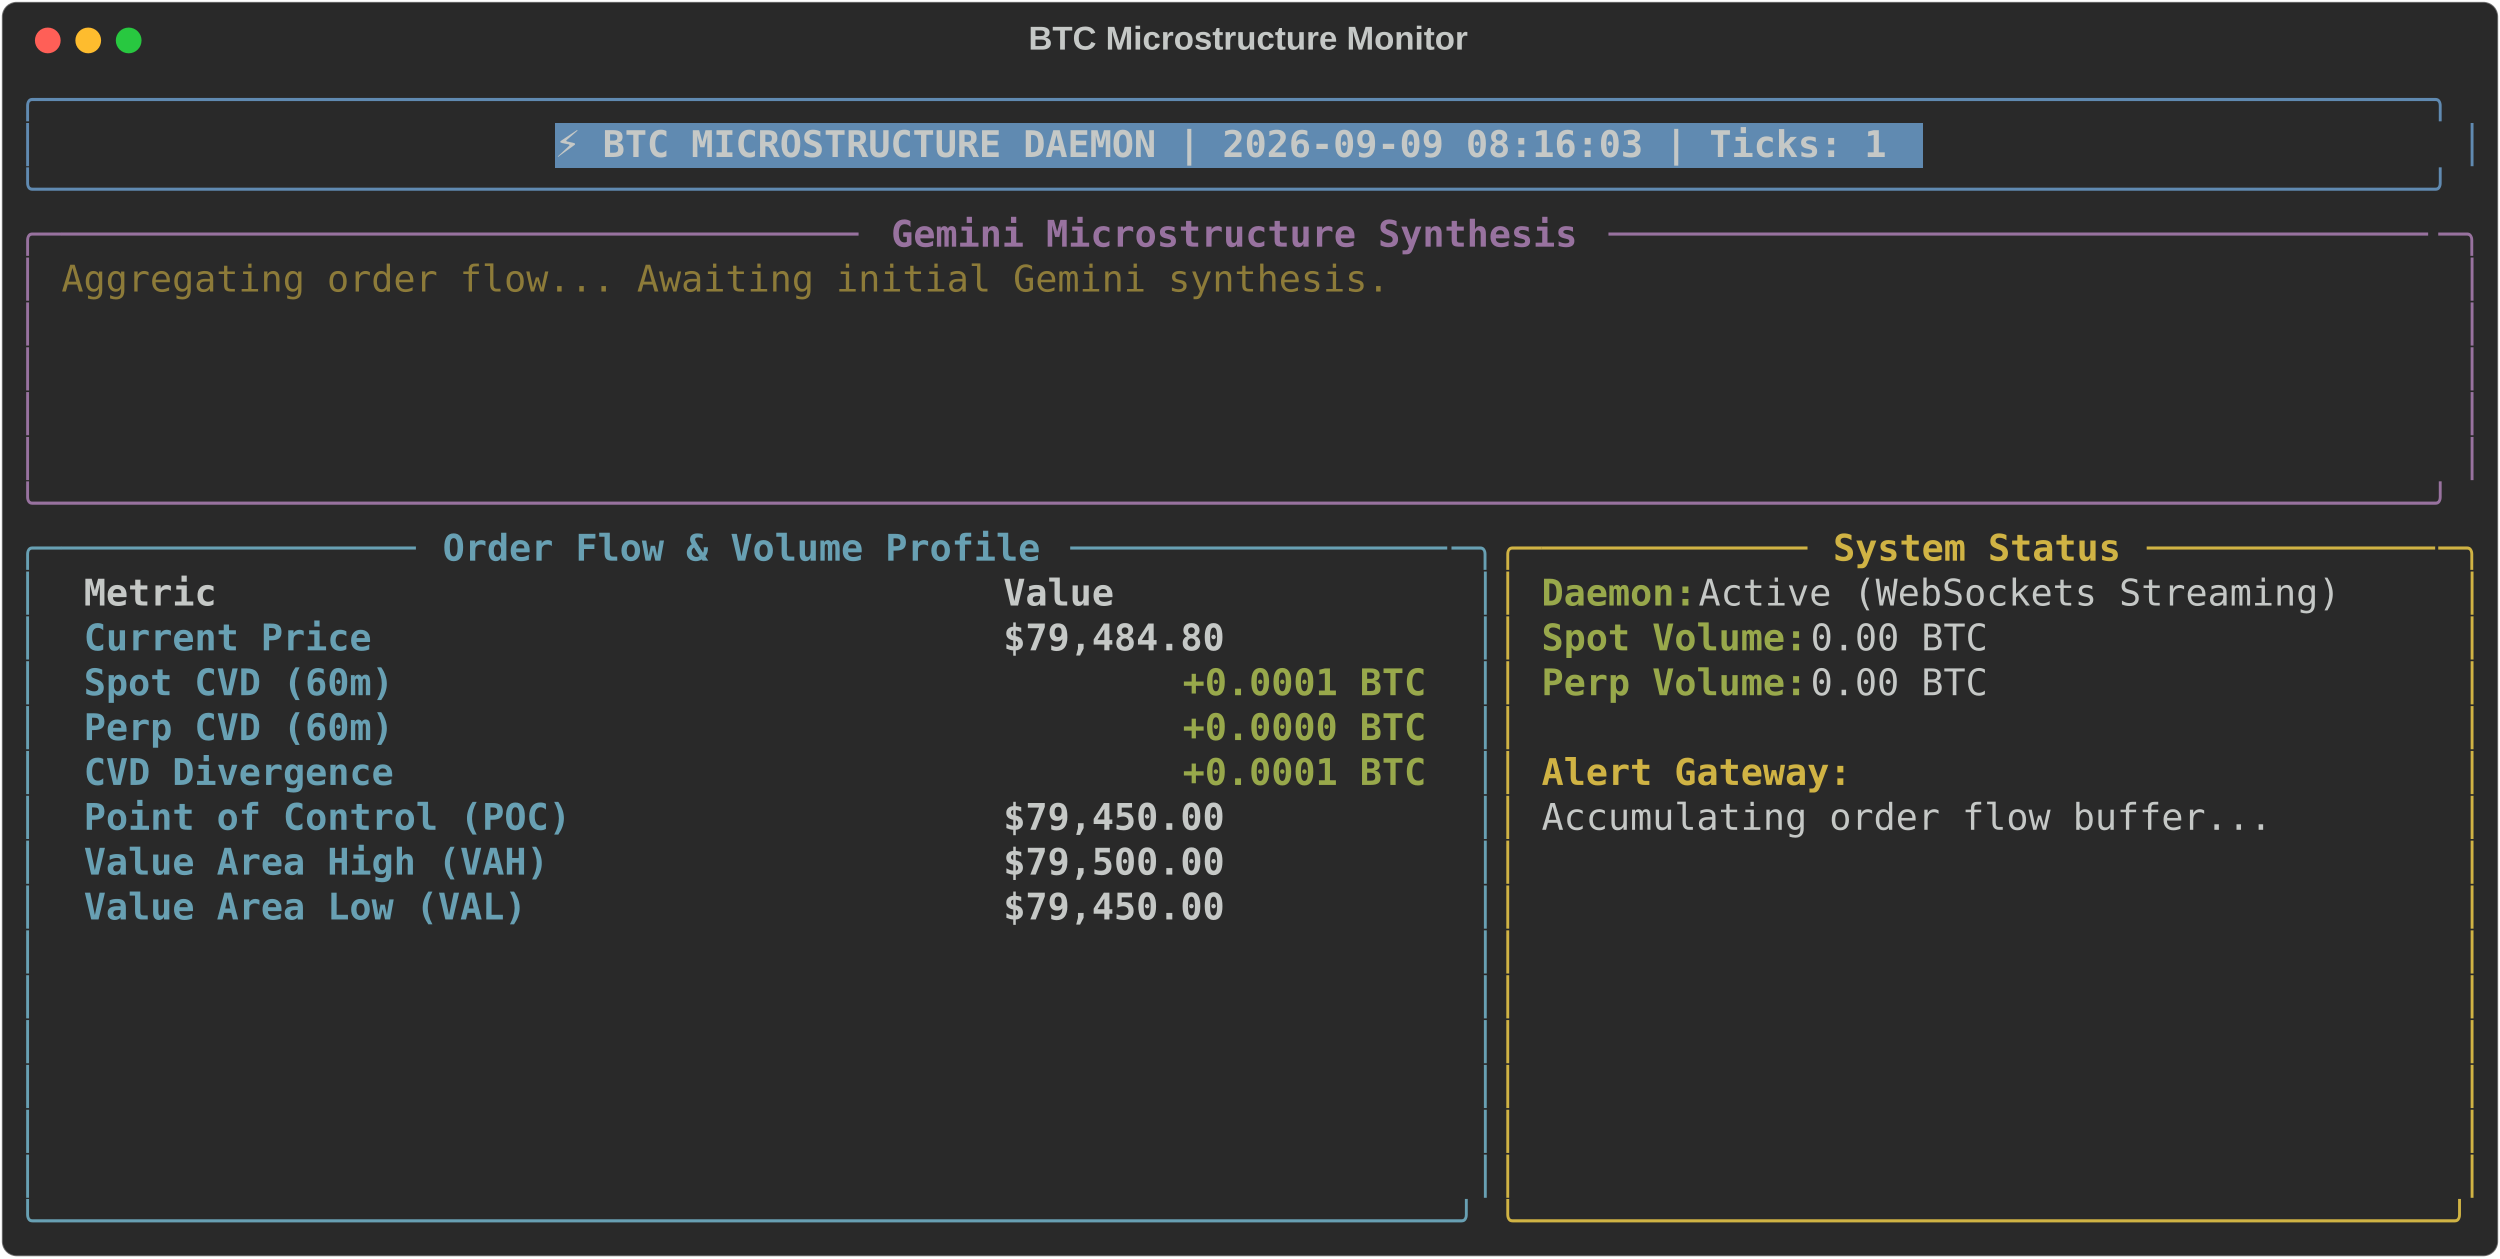
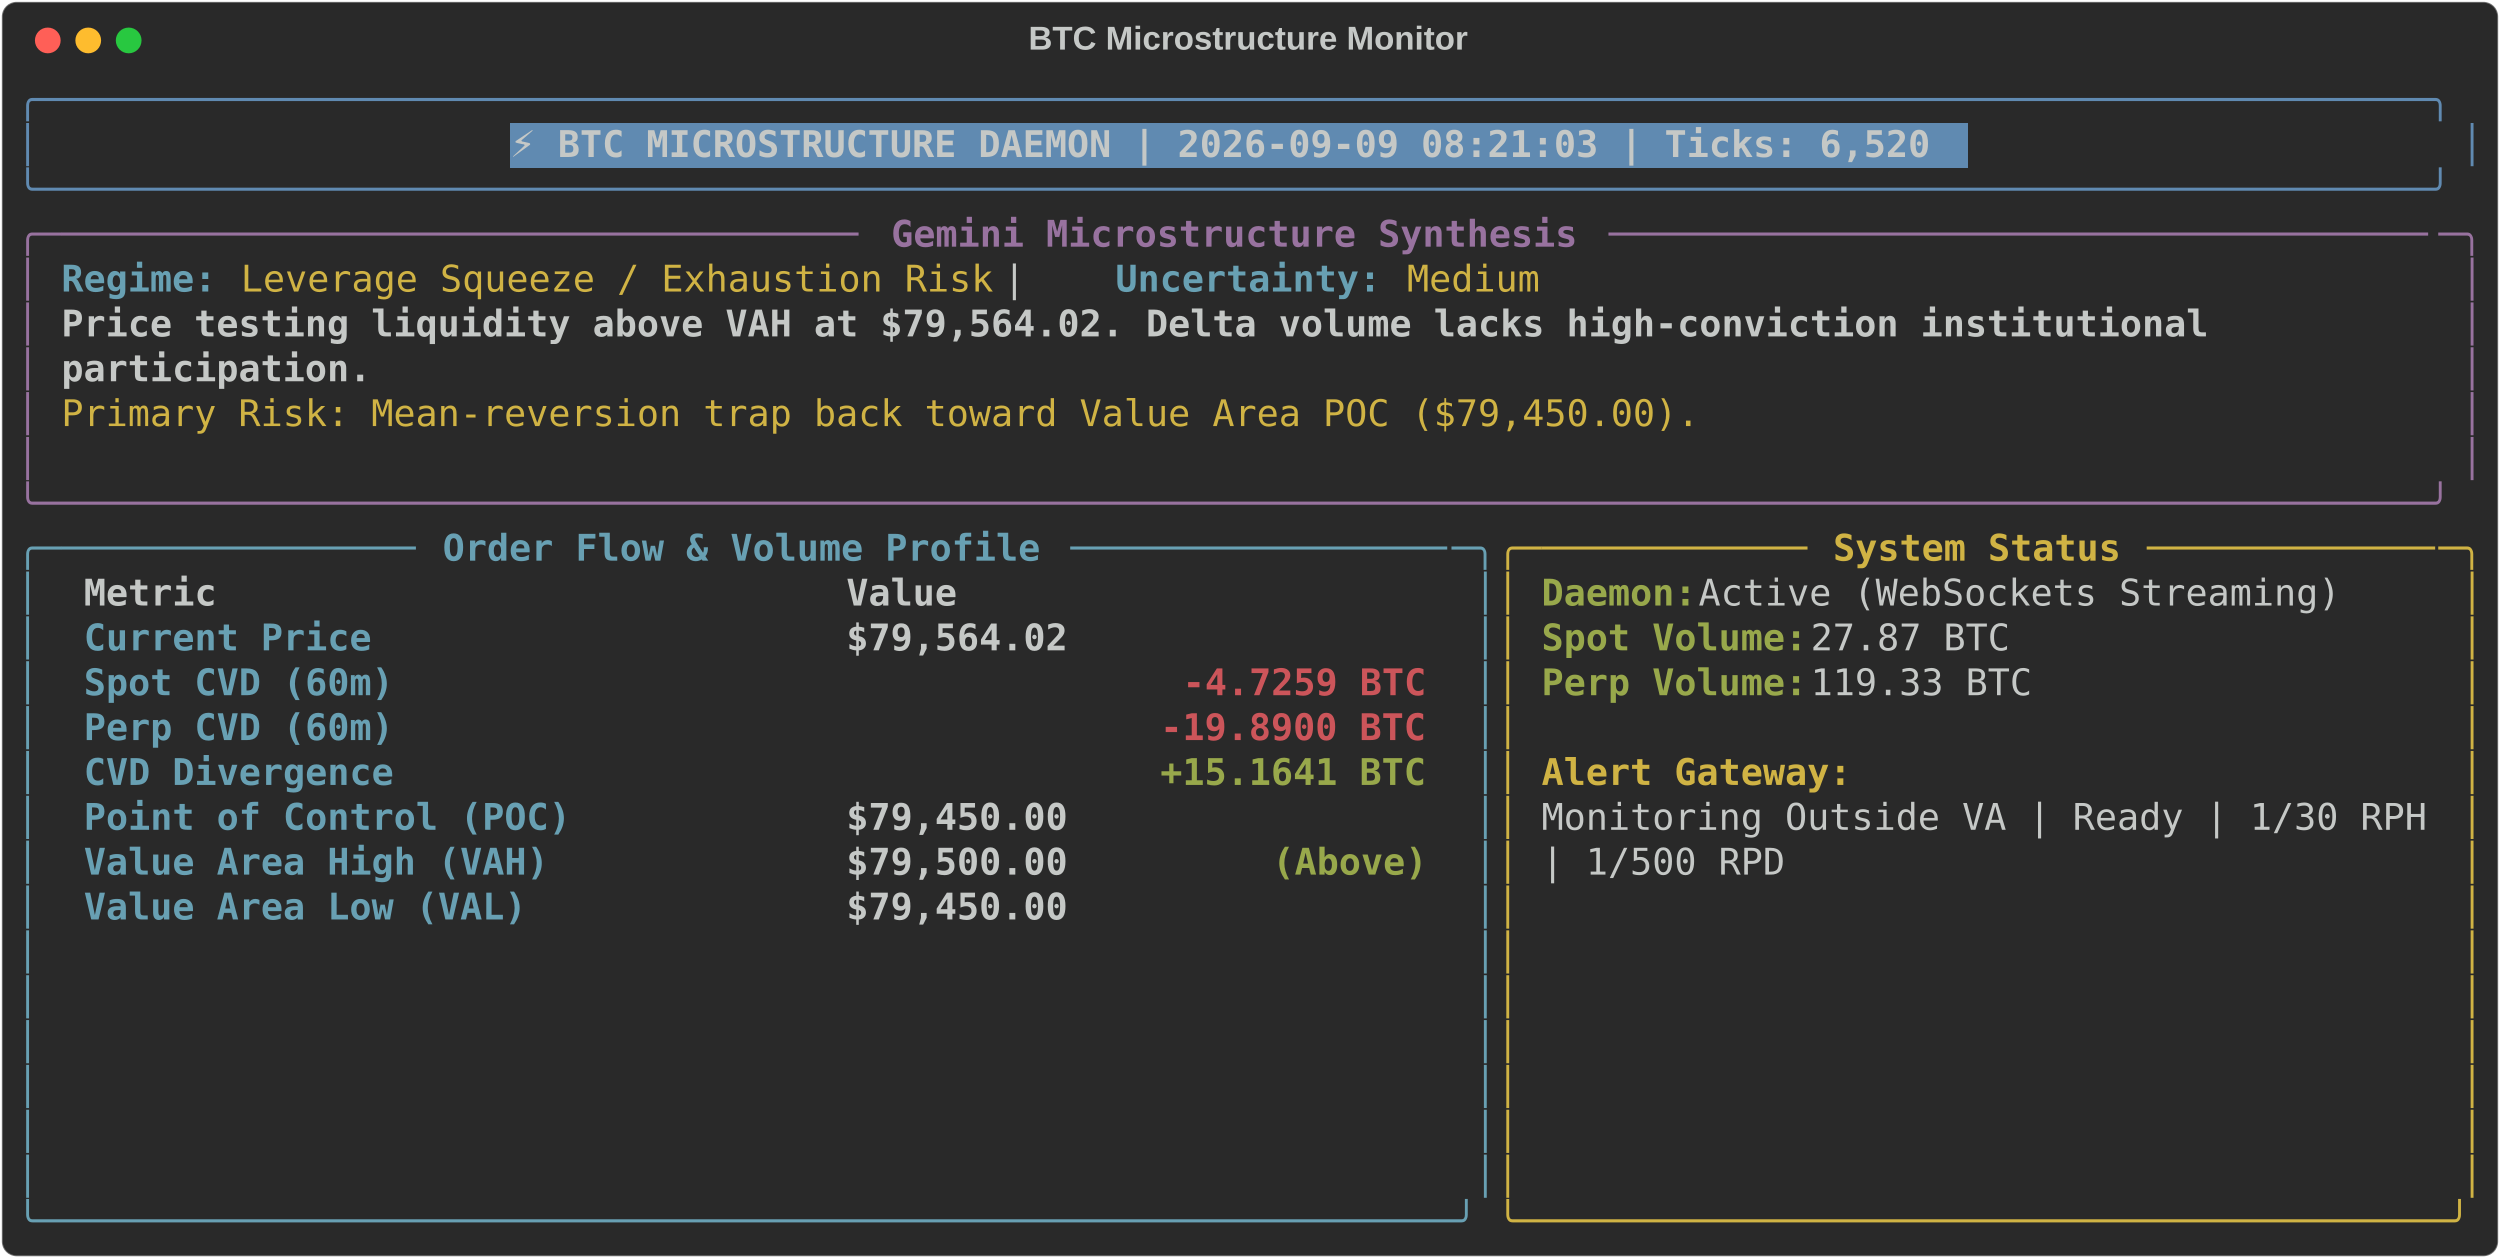
<svg xmlns="http://www.w3.org/2000/svg" class="rich-terminal" viewBox="0 0 1360 684.4">
  <style>

    @font-face {
        font-family: "Fira Code";
        src: local("FiraCode-Regular"),
                url("https://cdnjs.cloudflare.com/ajax/libs/firacode/6.2.0/woff2/FiraCode-Regular.woff2") format("woff2"),
                url("https://cdnjs.cloudflare.com/ajax/libs/firacode/6.2.0/woff/FiraCode-Regular.woff") format("woff");
        font-style: normal;
        font-weight: 400;
    }
    @font-face {
        font-family: "Fira Code";
        src: local("FiraCode-Bold"),
                url("https://cdnjs.cloudflare.com/ajax/libs/firacode/6.2.0/woff2/FiraCode-Bold.woff2") format("woff2"),
                url("https://cdnjs.cloudflare.com/ajax/libs/firacode/6.2.0/woff/FiraCode-Bold.woff") format("woff");
        font-style: bold;
        font-weight: 700;
    }

-     .terminal-2720704774-matrix {
+     .terminal-1822398192-matrix {
        font-family: Fira Code, monospace;
        font-size: 20px;
        line-height: 24.4px;
        font-variant-east-asian: full-width;
    }

-     .terminal-2720704774-title {
+     .terminal-1822398192-title {
        font-size: 18px;
        font-weight: bold;
        font-family: arial;
    }

-     .terminal-2720704774-r1 { fill: #608ab1 }
- .terminal-2720704774-r2 { fill: #c5c8c6 }
- .terminal-2720704774-r3 { fill: #c5c8c6;font-weight: bold }
- .terminal-2720704774-r4 { fill: #98729f }
- .terminal-2720704774-r5 { fill: #98729f;font-weight: bold }
- .terminal-2720704774-r6 { fill: #8d7b39 }
- .terminal-2720704774-r7 { fill: #68a0b3 }
- .terminal-2720704774-r8 { fill: #68a0b3;font-weight: bold }
- .terminal-2720704774-r9 { fill: #d0b344 }
- .terminal-2720704774-r10 { fill: #d0b344;font-weight: bold }
- .terminal-2720704774-r11 { fill: #98a84b;font-weight: bold }
+     .terminal-1822398192-r1 { fill: #608ab1 }
+ .terminal-1822398192-r2 { fill: #c5c8c6 }
+ .terminal-1822398192-r3 { fill: #c5c8c6;font-weight: bold }
+ .terminal-1822398192-r4 { fill: #98729f }
+ .terminal-1822398192-r5 { fill: #98729f;font-weight: bold }
+ .terminal-1822398192-r6 { fill: #68a0b3;font-weight: bold }
+ .terminal-1822398192-r7 { fill: #d0b344 }
+ .terminal-1822398192-r8 { fill: #68a0b3 }
+ .terminal-1822398192-r9 { fill: #d0b344;font-weight: bold }
+ .terminal-1822398192-r10 { fill: #98a84b;font-weight: bold }
+ .terminal-1822398192-r11 { fill: #cc555a;font-weight: bold }
    </style>
  <defs>
-     <clipPath id="terminal-2720704774-clip-terminal">
+     <clipPath id="terminal-1822398192-clip-terminal">
      <rect x="0" y="0" width="1341.0" height="633.4" />
    </clipPath>
-     <clipPath id="terminal-2720704774-line-0">
+     <clipPath id="terminal-1822398192-line-0">
      <rect x="0" y="1.5" width="1342" height="24.65" />
    </clipPath>
-     <clipPath id="terminal-2720704774-line-1">
+     <clipPath id="terminal-1822398192-line-1">
      <rect x="0" y="25.9" width="1342" height="24.65" />
    </clipPath>
-     <clipPath id="terminal-2720704774-line-2">
+     <clipPath id="terminal-1822398192-line-2">
      <rect x="0" y="50.3" width="1342" height="24.65" />
    </clipPath>
-     <clipPath id="terminal-2720704774-line-3">
+     <clipPath id="terminal-1822398192-line-3">
      <rect x="0" y="74.7" width="1342" height="24.65" />
    </clipPath>
-     <clipPath id="terminal-2720704774-line-4">
+     <clipPath id="terminal-1822398192-line-4">
      <rect x="0" y="99.1" width="1342" height="24.65" />
    </clipPath>
-     <clipPath id="terminal-2720704774-line-5">
+     <clipPath id="terminal-1822398192-line-5">
      <rect x="0" y="123.5" width="1342" height="24.65" />
    </clipPath>
-     <clipPath id="terminal-2720704774-line-6">
+     <clipPath id="terminal-1822398192-line-6">
      <rect x="0" y="147.9" width="1342" height="24.65" />
    </clipPath>
-     <clipPath id="terminal-2720704774-line-7">
+     <clipPath id="terminal-1822398192-line-7">
      <rect x="0" y="172.3" width="1342" height="24.65" />
    </clipPath>
-     <clipPath id="terminal-2720704774-line-8">
+     <clipPath id="terminal-1822398192-line-8">
      <rect x="0" y="196.7" width="1342" height="24.65" />
    </clipPath>
-     <clipPath id="terminal-2720704774-line-9">
+     <clipPath id="terminal-1822398192-line-9">
      <rect x="0" y="221.1" width="1342" height="24.65" />
    </clipPath>
-     <clipPath id="terminal-2720704774-line-10">
+     <clipPath id="terminal-1822398192-line-10">
      <rect x="0" y="245.5" width="1342" height="24.65" />
    </clipPath>
-     <clipPath id="terminal-2720704774-line-11">
+     <clipPath id="terminal-1822398192-line-11">
      <rect x="0" y="269.9" width="1342" height="24.65" />
    </clipPath>
-     <clipPath id="terminal-2720704774-line-12">
+     <clipPath id="terminal-1822398192-line-12">
      <rect x="0" y="294.3" width="1342" height="24.65" />
    </clipPath>
-     <clipPath id="terminal-2720704774-line-13">
+     <clipPath id="terminal-1822398192-line-13">
      <rect x="0" y="318.7" width="1342" height="24.65" />
    </clipPath>
-     <clipPath id="terminal-2720704774-line-14">
+     <clipPath id="terminal-1822398192-line-14">
      <rect x="0" y="343.1" width="1342" height="24.65" />
    </clipPath>
-     <clipPath id="terminal-2720704774-line-15">
+     <clipPath id="terminal-1822398192-line-15">
      <rect x="0" y="367.5" width="1342" height="24.65" />
    </clipPath>
-     <clipPath id="terminal-2720704774-line-16">
+     <clipPath id="terminal-1822398192-line-16">
      <rect x="0" y="391.9" width="1342" height="24.65" />
    </clipPath>
-     <clipPath id="terminal-2720704774-line-17">
+     <clipPath id="terminal-1822398192-line-17">
      <rect x="0" y="416.3" width="1342" height="24.65" />
    </clipPath>
-     <clipPath id="terminal-2720704774-line-18">
+     <clipPath id="terminal-1822398192-line-18">
      <rect x="0" y="440.7" width="1342" height="24.65" />
    </clipPath>
-     <clipPath id="terminal-2720704774-line-19">
+     <clipPath id="terminal-1822398192-line-19">
      <rect x="0" y="465.1" width="1342" height="24.65" />
    </clipPath>
-     <clipPath id="terminal-2720704774-line-20">
+     <clipPath id="terminal-1822398192-line-20">
      <rect x="0" y="489.5" width="1342" height="24.65" />
    </clipPath>
-     <clipPath id="terminal-2720704774-line-21">
+     <clipPath id="terminal-1822398192-line-21">
      <rect x="0" y="513.9" width="1342" height="24.65" />
    </clipPath>
-     <clipPath id="terminal-2720704774-line-22">
+     <clipPath id="terminal-1822398192-line-22">
      <rect x="0" y="538.3" width="1342" height="24.65" />
    </clipPath>
-     <clipPath id="terminal-2720704774-line-23">
+     <clipPath id="terminal-1822398192-line-23">
      <rect x="0" y="562.7" width="1342" height="24.65" />
    </clipPath>
-     <clipPath id="terminal-2720704774-line-24">
+     <clipPath id="terminal-1822398192-line-24">
      <rect x="0" y="587.1" width="1342" height="24.65" />
    </clipPath>
  </defs>
  <rect fill="#292929" stroke="rgba(255,255,255,0.35)" stroke-width="1" x="1" y="1" width="1358" height="682.4" rx="8" />
-   <text class="terminal-2720704774-title" fill="#c5c8c6" text-anchor="middle" x="679" y="27">BTC Microstructure Monitor</text>
+   <text class="terminal-1822398192-title" fill="#c5c8c6" text-anchor="middle" x="679" y="27">BTC Microstructure Monitor</text>
  <g transform="translate(26,22)">
    <circle cx="0" cy="0" r="7" fill="#ff5f57" />
    <circle cx="22" cy="0" r="7" fill="#febc2e" />
    <circle cx="44" cy="0" r="7" fill="#28c840" />
  </g>
-   <g transform="translate(9, 41)" clip-path="url(#terminal-2720704774-clip-terminal)">
-     <rect fill="#608ab1" x="292.8" y="25.9" width="744.2" height="24.65" shape-rendering="crispEdges" />
-     <g class="terminal-2720704774-matrix">
-       <text class="terminal-2720704774-r1" x="0" y="20" textLength="1342" clip-path="url(#terminal-2720704774-line-0)">╭────────────────────────────────────────────────────────────────────────────────────────────────────────────╮</text>
-       <text class="terminal-2720704774-r2" x="1342" y="20" textLength="12.2" clip-path="url(#terminal-2720704774-line-0)">
- </text>
-       <text class="terminal-2720704774-r1" x="0" y="44.4" textLength="12.2" clip-path="url(#terminal-2720704774-line-1)">│</text>
-       <text class="terminal-2720704774-r3" x="292.8" y="44.4" textLength="732" clip-path="url(#terminal-2720704774-line-1)">⚡ BTC MICROSTRUCTURE DAEMON | 2026-09-09 08:16:03 | Ticks: 1</text>
-       <text class="terminal-2720704774-r1" x="1329.8" y="44.4" textLength="12.2" clip-path="url(#terminal-2720704774-line-1)">│</text>
-       <text class="terminal-2720704774-r2" x="1342" y="44.4" textLength="12.2" clip-path="url(#terminal-2720704774-line-1)">
- </text>
-       <text class="terminal-2720704774-r1" x="0" y="68.8" textLength="1342" clip-path="url(#terminal-2720704774-line-2)">╰────────────────────────────────────────────────────────────────────────────────────────────────────────────╯</text>
-       <text class="terminal-2720704774-r2" x="1342" y="68.8" textLength="12.2" clip-path="url(#terminal-2720704774-line-2)">
- </text>
-       <text class="terminal-2720704774-r4" x="0" y="93.2" textLength="24.4" clip-path="url(#terminal-2720704774-line-3)">╭─</text>
-       <text class="terminal-2720704774-r4" x="24.4" y="93.2" textLength="439.2" clip-path="url(#terminal-2720704774-line-3)">────────────────────────────────────</text>
-       <text class="terminal-2720704774-r5" x="475.8" y="93.2" textLength="378.2" clip-path="url(#terminal-2720704774-line-3)">Gemini Microstructure Synthesis</text>
-       <text class="terminal-2720704774-r4" x="866.2" y="93.2" textLength="451.4" clip-path="url(#terminal-2720704774-line-3)">─────────────────────────────────────</text>
-       <text class="terminal-2720704774-r4" x="1317.6" y="93.2" textLength="24.4" clip-path="url(#terminal-2720704774-line-3)">─╮</text>
-       <text class="terminal-2720704774-r2" x="1342" y="93.2" textLength="12.2" clip-path="url(#terminal-2720704774-line-3)">
- </text>
-       <text class="terminal-2720704774-r4" x="0" y="117.6" textLength="12.2" clip-path="url(#terminal-2720704774-line-4)">│</text>
-       <text class="terminal-2720704774-r6" x="24.4" y="117.6" textLength="732" clip-path="url(#terminal-2720704774-line-4)">Aggregating order flow... Awaiting initial Gemini synthesis.</text>
-       <text class="terminal-2720704774-r4" x="1329.8" y="117.6" textLength="12.2" clip-path="url(#terminal-2720704774-line-4)">│</text>
-       <text class="terminal-2720704774-r2" x="1342" y="117.6" textLength="12.2" clip-path="url(#terminal-2720704774-line-4)">
- </text>
-       <text class="terminal-2720704774-r4" x="0" y="142" textLength="12.2" clip-path="url(#terminal-2720704774-line-5)">│</text>
-       <text class="terminal-2720704774-r4" x="1329.8" y="142" textLength="12.2" clip-path="url(#terminal-2720704774-line-5)">│</text>
-       <text class="terminal-2720704774-r2" x="1342" y="142" textLength="12.2" clip-path="url(#terminal-2720704774-line-5)">
- </text>
-       <text class="terminal-2720704774-r4" x="0" y="166.4" textLength="12.2" clip-path="url(#terminal-2720704774-line-6)">│</text>
-       <text class="terminal-2720704774-r4" x="1329.8" y="166.4" textLength="12.2" clip-path="url(#terminal-2720704774-line-6)">│</text>
-       <text class="terminal-2720704774-r2" x="1342" y="166.4" textLength="12.2" clip-path="url(#terminal-2720704774-line-6)">
- </text>
-       <text class="terminal-2720704774-r4" x="0" y="190.8" textLength="12.2" clip-path="url(#terminal-2720704774-line-7)">│</text>
-       <text class="terminal-2720704774-r4" x="1329.8" y="190.8" textLength="12.2" clip-path="url(#terminal-2720704774-line-7)">│</text>
-       <text class="terminal-2720704774-r2" x="1342" y="190.8" textLength="12.2" clip-path="url(#terminal-2720704774-line-7)">
- </text>
-       <text class="terminal-2720704774-r4" x="0" y="215.2" textLength="12.2" clip-path="url(#terminal-2720704774-line-8)">│</text>
-       <text class="terminal-2720704774-r4" x="1329.8" y="215.2" textLength="12.2" clip-path="url(#terminal-2720704774-line-8)">│</text>
-       <text class="terminal-2720704774-r2" x="1342" y="215.2" textLength="12.2" clip-path="url(#terminal-2720704774-line-8)">
- </text>
-       <text class="terminal-2720704774-r4" x="0" y="239.6" textLength="1342" clip-path="url(#terminal-2720704774-line-9)">╰────────────────────────────────────────────────────────────────────────────────────────────────────────────╯</text>
-       <text class="terminal-2720704774-r2" x="1342" y="239.6" textLength="12.2" clip-path="url(#terminal-2720704774-line-9)">
- </text>
-       <text class="terminal-2720704774-r7" x="0" y="264" textLength="24.4" clip-path="url(#terminal-2720704774-line-10)">╭─</text>
-       <text class="terminal-2720704774-r7" x="24.4" y="264" textLength="195.2" clip-path="url(#terminal-2720704774-line-10)">────────────────</text>
-       <text class="terminal-2720704774-r8" x="231.8" y="264" textLength="329.4" clip-path="url(#terminal-2720704774-line-10)">Order Flow &amp; Volume Profile</text>
-       <text class="terminal-2720704774-r7" x="573.4" y="264" textLength="207.4" clip-path="url(#terminal-2720704774-line-10)">─────────────────</text>
-       <text class="terminal-2720704774-r7" x="780.8" y="264" textLength="24.4" clip-path="url(#terminal-2720704774-line-10)">─╮</text>
-       <text class="terminal-2720704774-r9" x="805.2" y="264" textLength="24.4" clip-path="url(#terminal-2720704774-line-10)">╭─</text>
-       <text class="terminal-2720704774-r9" x="829.6" y="264" textLength="146.4" clip-path="url(#terminal-2720704774-line-10)">────────────</text>
-       <text class="terminal-2720704774-r10" x="988.2" y="264" textLength="158.6" clip-path="url(#terminal-2720704774-line-10)">System Status</text>
-       <text class="terminal-2720704774-r9" x="1159" y="264" textLength="158.6" clip-path="url(#terminal-2720704774-line-10)">─────────────</text>
-       <text class="terminal-2720704774-r9" x="1317.6" y="264" textLength="24.4" clip-path="url(#terminal-2720704774-line-10)">─╮</text>
-       <text class="terminal-2720704774-r2" x="1342" y="264" textLength="12.2" clip-path="url(#terminal-2720704774-line-10)">
- </text>
-       <text class="terminal-2720704774-r7" x="0" y="288.4" textLength="12.2" clip-path="url(#terminal-2720704774-line-11)">│</text>
-       <text class="terminal-2720704774-r3" x="36.6" y="288.4" textLength="475.8" clip-path="url(#terminal-2720704774-line-11)">Metric                                 </text>
-       <text class="terminal-2720704774-r3" x="536.8" y="288.4" textLength="231.8" clip-path="url(#terminal-2720704774-line-11)">              Value</text>
-       <text class="terminal-2720704774-r7" x="793" y="288.4" textLength="12.2" clip-path="url(#terminal-2720704774-line-11)">│</text>
-       <text class="terminal-2720704774-r9" x="805.2" y="288.4" textLength="12.2" clip-path="url(#terminal-2720704774-line-11)">│</text>
-       <text class="terminal-2720704774-r11" x="829.6" y="288.4" textLength="85.4" clip-path="url(#terminal-2720704774-line-11)">Daemon:</text>
-       <text class="terminal-2720704774-r2" x="915" y="288.4" textLength="366" clip-path="url(#terminal-2720704774-line-11)"> Active (WebSockets Streaming)</text>
-       <text class="terminal-2720704774-r9" x="1329.8" y="288.4" textLength="12.2" clip-path="url(#terminal-2720704774-line-11)">│</text>
-       <text class="terminal-2720704774-r2" x="1342" y="288.4" textLength="12.2" clip-path="url(#terminal-2720704774-line-11)">
- </text>
-       <text class="terminal-2720704774-r7" x="0" y="312.8" textLength="12.2" clip-path="url(#terminal-2720704774-line-12)">│</text>
-       <text class="terminal-2720704774-r8" x="36.6" y="312.8" textLength="475.8" clip-path="url(#terminal-2720704774-line-12)">Current Price                          </text>
-       <text class="terminal-2720704774-r3" x="536.8" y="312.8" textLength="231.8" clip-path="url(#terminal-2720704774-line-12)">         $79,484.80</text>
-       <text class="terminal-2720704774-r7" x="793" y="312.8" textLength="12.2" clip-path="url(#terminal-2720704774-line-12)">│</text>
-       <text class="terminal-2720704774-r9" x="805.2" y="312.8" textLength="12.2" clip-path="url(#terminal-2720704774-line-12)">│</text>
-       <text class="terminal-2720704774-r11" x="829.6" y="312.8" textLength="146.4" clip-path="url(#terminal-2720704774-line-12)">Spot Volume:</text>
-       <text class="terminal-2720704774-r2" x="976" y="312.8" textLength="109.8" clip-path="url(#terminal-2720704774-line-12)"> 0.00 BTC</text>
-       <text class="terminal-2720704774-r9" x="1329.8" y="312.8" textLength="12.2" clip-path="url(#terminal-2720704774-line-12)">│</text>
-       <text class="terminal-2720704774-r2" x="1342" y="312.8" textLength="12.2" clip-path="url(#terminal-2720704774-line-12)">
- </text>
-       <text class="terminal-2720704774-r7" x="0" y="337.2" textLength="12.2" clip-path="url(#terminal-2720704774-line-13)">│</text>
-       <text class="terminal-2720704774-r8" x="36.6" y="337.2" textLength="475.8" clip-path="url(#terminal-2720704774-line-13)">Spot CVD (60m)                         </text>
-       <text class="terminal-2720704774-r11" x="634.4" y="337.2" textLength="134.2" clip-path="url(#terminal-2720704774-line-13)">+0.0001 BTC</text>
-       <text class="terminal-2720704774-r7" x="793" y="337.2" textLength="12.2" clip-path="url(#terminal-2720704774-line-13)">│</text>
-       <text class="terminal-2720704774-r9" x="805.2" y="337.2" textLength="12.2" clip-path="url(#terminal-2720704774-line-13)">│</text>
-       <text class="terminal-2720704774-r11" x="829.6" y="337.2" textLength="146.4" clip-path="url(#terminal-2720704774-line-13)">Perp Volume:</text>
-       <text class="terminal-2720704774-r2" x="976" y="337.2" textLength="109.8" clip-path="url(#terminal-2720704774-line-13)"> 0.00 BTC</text>
-       <text class="terminal-2720704774-r9" x="1329.8" y="337.2" textLength="12.2" clip-path="url(#terminal-2720704774-line-13)">│</text>
-       <text class="terminal-2720704774-r2" x="1342" y="337.2" textLength="12.2" clip-path="url(#terminal-2720704774-line-13)">
- </text>
-       <text class="terminal-2720704774-r7" x="0" y="361.6" textLength="12.2" clip-path="url(#terminal-2720704774-line-14)">│</text>
-       <text class="terminal-2720704774-r8" x="36.6" y="361.6" textLength="475.8" clip-path="url(#terminal-2720704774-line-14)">Perp CVD (60m)                         </text>
-       <text class="terminal-2720704774-r11" x="634.4" y="361.6" textLength="134.2" clip-path="url(#terminal-2720704774-line-14)">+0.0000 BTC</text>
-       <text class="terminal-2720704774-r7" x="793" y="361.6" textLength="12.2" clip-path="url(#terminal-2720704774-line-14)">│</text>
-       <text class="terminal-2720704774-r9" x="805.2" y="361.6" textLength="12.2" clip-path="url(#terminal-2720704774-line-14)">│</text>
-       <text class="terminal-2720704774-r9" x="1329.8" y="361.6" textLength="12.2" clip-path="url(#terminal-2720704774-line-14)">│</text>
-       <text class="terminal-2720704774-r2" x="1342" y="361.6" textLength="12.2" clip-path="url(#terminal-2720704774-line-14)">
- </text>
-       <text class="terminal-2720704774-r7" x="0" y="386" textLength="12.2" clip-path="url(#terminal-2720704774-line-15)">│</text>
-       <text class="terminal-2720704774-r8" x="36.6" y="386" textLength="475.8" clip-path="url(#terminal-2720704774-line-15)">CVD Divergence                         </text>
-       <text class="terminal-2720704774-r11" x="634.4" y="386" textLength="134.2" clip-path="url(#terminal-2720704774-line-15)">+0.0001 BTC</text>
-       <text class="terminal-2720704774-r7" x="793" y="386" textLength="12.2" clip-path="url(#terminal-2720704774-line-15)">│</text>
-       <text class="terminal-2720704774-r9" x="805.2" y="386" textLength="12.2" clip-path="url(#terminal-2720704774-line-15)">│</text>
-       <text class="terminal-2720704774-r10" x="829.6" y="386" textLength="170.8" clip-path="url(#terminal-2720704774-line-15)">Alert Gateway:</text>
-       <text class="terminal-2720704774-r9" x="1329.8" y="386" textLength="12.2" clip-path="url(#terminal-2720704774-line-15)">│</text>
-       <text class="terminal-2720704774-r2" x="1342" y="386" textLength="12.2" clip-path="url(#terminal-2720704774-line-15)">
- </text>
-       <text class="terminal-2720704774-r7" x="0" y="410.4" textLength="12.2" clip-path="url(#terminal-2720704774-line-16)">│</text>
-       <text class="terminal-2720704774-r8" x="36.6" y="410.4" textLength="475.8" clip-path="url(#terminal-2720704774-line-16)">Point of Control (POC)                 </text>
-       <text class="terminal-2720704774-r3" x="536.8" y="410.4" textLength="231.8" clip-path="url(#terminal-2720704774-line-16)">         $79,450.00</text>
-       <text class="terminal-2720704774-r7" x="793" y="410.4" textLength="12.2" clip-path="url(#terminal-2720704774-line-16)">│</text>
-       <text class="terminal-2720704774-r9" x="805.2" y="410.4" textLength="12.2" clip-path="url(#terminal-2720704774-line-16)">│</text>
-       <text class="terminal-2720704774-r2" x="829.6" y="410.4" textLength="402.6" clip-path="url(#terminal-2720704774-line-16)">Accumulating order flow buffer...</text>
-       <text class="terminal-2720704774-r9" x="1329.8" y="410.4" textLength="12.2" clip-path="url(#terminal-2720704774-line-16)">│</text>
-       <text class="terminal-2720704774-r2" x="1342" y="410.4" textLength="12.2" clip-path="url(#terminal-2720704774-line-16)">
- </text>
-       <text class="terminal-2720704774-r7" x="0" y="434.8" textLength="12.2" clip-path="url(#terminal-2720704774-line-17)">│</text>
-       <text class="terminal-2720704774-r8" x="36.6" y="434.8" textLength="475.8" clip-path="url(#terminal-2720704774-line-17)">Value Area High (VAH)                  </text>
-       <text class="terminal-2720704774-r3" x="536.8" y="434.8" textLength="231.8" clip-path="url(#terminal-2720704774-line-17)">         $79,500.00</text>
-       <text class="terminal-2720704774-r7" x="793" y="434.8" textLength="12.2" clip-path="url(#terminal-2720704774-line-17)">│</text>
-       <text class="terminal-2720704774-r9" x="805.2" y="434.8" textLength="12.2" clip-path="url(#terminal-2720704774-line-17)">│</text>
-       <text class="terminal-2720704774-r9" x="1329.8" y="434.8" textLength="12.2" clip-path="url(#terminal-2720704774-line-17)">│</text>
-       <text class="terminal-2720704774-r2" x="1342" y="434.8" textLength="12.2" clip-path="url(#terminal-2720704774-line-17)">
- </text>
-       <text class="terminal-2720704774-r7" x="0" y="459.2" textLength="12.2" clip-path="url(#terminal-2720704774-line-18)">│</text>
-       <text class="terminal-2720704774-r8" x="36.6" y="459.2" textLength="475.8" clip-path="url(#terminal-2720704774-line-18)">Value Area Low (VAL)                   </text>
-       <text class="terminal-2720704774-r3" x="536.8" y="459.2" textLength="231.8" clip-path="url(#terminal-2720704774-line-18)">         $79,450.00</text>
-       <text class="terminal-2720704774-r7" x="793" y="459.2" textLength="12.2" clip-path="url(#terminal-2720704774-line-18)">│</text>
-       <text class="terminal-2720704774-r9" x="805.2" y="459.2" textLength="12.2" clip-path="url(#terminal-2720704774-line-18)">│</text>
-       <text class="terminal-2720704774-r9" x="1329.8" y="459.2" textLength="12.2" clip-path="url(#terminal-2720704774-line-18)">│</text>
-       <text class="terminal-2720704774-r2" x="1342" y="459.2" textLength="12.2" clip-path="url(#terminal-2720704774-line-18)">
- </text>
-       <text class="terminal-2720704774-r7" x="0" y="483.6" textLength="12.2" clip-path="url(#terminal-2720704774-line-19)">│</text>
-       <text class="terminal-2720704774-r7" x="793" y="483.6" textLength="12.2" clip-path="url(#terminal-2720704774-line-19)">│</text>
-       <text class="terminal-2720704774-r9" x="805.2" y="483.6" textLength="12.2" clip-path="url(#terminal-2720704774-line-19)">│</text>
-       <text class="terminal-2720704774-r9" x="1329.8" y="483.6" textLength="12.2" clip-path="url(#terminal-2720704774-line-19)">│</text>
-       <text class="terminal-2720704774-r2" x="1342" y="483.6" textLength="12.2" clip-path="url(#terminal-2720704774-line-19)">
- </text>
-       <text class="terminal-2720704774-r7" x="0" y="508" textLength="12.2" clip-path="url(#terminal-2720704774-line-20)">│</text>
-       <text class="terminal-2720704774-r7" x="793" y="508" textLength="12.2" clip-path="url(#terminal-2720704774-line-20)">│</text>
-       <text class="terminal-2720704774-r9" x="805.2" y="508" textLength="12.2" clip-path="url(#terminal-2720704774-line-20)">│</text>
-       <text class="terminal-2720704774-r9" x="1329.8" y="508" textLength="12.2" clip-path="url(#terminal-2720704774-line-20)">│</text>
-       <text class="terminal-2720704774-r2" x="1342" y="508" textLength="12.2" clip-path="url(#terminal-2720704774-line-20)">
- </text>
-       <text class="terminal-2720704774-r7" x="0" y="532.4" textLength="12.2" clip-path="url(#terminal-2720704774-line-21)">│</text>
-       <text class="terminal-2720704774-r7" x="793" y="532.4" textLength="12.2" clip-path="url(#terminal-2720704774-line-21)">│</text>
-       <text class="terminal-2720704774-r9" x="805.2" y="532.4" textLength="12.2" clip-path="url(#terminal-2720704774-line-21)">│</text>
-       <text class="terminal-2720704774-r9" x="1329.8" y="532.4" textLength="12.2" clip-path="url(#terminal-2720704774-line-21)">│</text>
-       <text class="terminal-2720704774-r2" x="1342" y="532.4" textLength="12.2" clip-path="url(#terminal-2720704774-line-21)">
- </text>
-       <text class="terminal-2720704774-r7" x="0" y="556.8" textLength="12.2" clip-path="url(#terminal-2720704774-line-22)">│</text>
-       <text class="terminal-2720704774-r7" x="793" y="556.8" textLength="12.2" clip-path="url(#terminal-2720704774-line-22)">│</text>
-       <text class="terminal-2720704774-r9" x="805.2" y="556.8" textLength="12.2" clip-path="url(#terminal-2720704774-line-22)">│</text>
-       <text class="terminal-2720704774-r9" x="1329.8" y="556.8" textLength="12.2" clip-path="url(#terminal-2720704774-line-22)">│</text>
-       <text class="terminal-2720704774-r2" x="1342" y="556.8" textLength="12.2" clip-path="url(#terminal-2720704774-line-22)">
- </text>
-       <text class="terminal-2720704774-r7" x="0" y="581.2" textLength="12.2" clip-path="url(#terminal-2720704774-line-23)">│</text>
-       <text class="terminal-2720704774-r7" x="793" y="581.2" textLength="12.2" clip-path="url(#terminal-2720704774-line-23)">│</text>
-       <text class="terminal-2720704774-r9" x="805.2" y="581.2" textLength="12.2" clip-path="url(#terminal-2720704774-line-23)">│</text>
-       <text class="terminal-2720704774-r9" x="1329.8" y="581.2" textLength="12.2" clip-path="url(#terminal-2720704774-line-23)">│</text>
-       <text class="terminal-2720704774-r2" x="1342" y="581.2" textLength="12.2" clip-path="url(#terminal-2720704774-line-23)">
- </text>
-       <text class="terminal-2720704774-r7" x="0" y="605.6" textLength="12.2" clip-path="url(#terminal-2720704774-line-24)">│</text>
-       <text class="terminal-2720704774-r7" x="793" y="605.6" textLength="12.2" clip-path="url(#terminal-2720704774-line-24)">│</text>
-       <text class="terminal-2720704774-r9" x="805.2" y="605.6" textLength="12.2" clip-path="url(#terminal-2720704774-line-24)">│</text>
-       <text class="terminal-2720704774-r9" x="1329.8" y="605.6" textLength="12.2" clip-path="url(#terminal-2720704774-line-24)">│</text>
-       <text class="terminal-2720704774-r2" x="1342" y="605.6" textLength="12.2" clip-path="url(#terminal-2720704774-line-24)">
- </text>
-       <text class="terminal-2720704774-r7" x="0" y="630" textLength="805.2" clip-path="url(#terminal-2720704774-line-25)">╰────────────────────────────────────────────────────────────────╯</text>
-       <text class="terminal-2720704774-r9" x="805.2" y="630" textLength="536.8" clip-path="url(#terminal-2720704774-line-25)">╰──────────────────────────────────────────╯</text>
-       <text class="terminal-2720704774-r2" x="1342" y="630" textLength="12.2" clip-path="url(#terminal-2720704774-line-25)">
+   <g transform="translate(9, 41)" clip-path="url(#terminal-1822398192-clip-terminal)">
+     <rect fill="#608ab1" x="268.4" y="25.9" width="793" height="24.65" shape-rendering="crispEdges" />
+     <g class="terminal-1822398192-matrix">
+       <text class="terminal-1822398192-r1" x="0" y="20" textLength="1342" clip-path="url(#terminal-1822398192-line-0)">╭────────────────────────────────────────────────────────────────────────────────────────────────────────────╮</text>
+       <text class="terminal-1822398192-r2" x="1342" y="20" textLength="12.2" clip-path="url(#terminal-1822398192-line-0)">
+ </text>
+       <text class="terminal-1822398192-r1" x="0" y="44.4" textLength="12.2" clip-path="url(#terminal-1822398192-line-1)">│</text>
+       <text class="terminal-1822398192-r3" x="268.4" y="44.4" textLength="780.8" clip-path="url(#terminal-1822398192-line-1)">⚡ BTC MICROSTRUCTURE DAEMON | 2026-09-09 08:21:03 | Ticks: 6,520</text>
+       <text class="terminal-1822398192-r1" x="1329.8" y="44.4" textLength="12.2" clip-path="url(#terminal-1822398192-line-1)">│</text>
+       <text class="terminal-1822398192-r2" x="1342" y="44.4" textLength="12.2" clip-path="url(#terminal-1822398192-line-1)">
+ </text>
+       <text class="terminal-1822398192-r1" x="0" y="68.8" textLength="1342" clip-path="url(#terminal-1822398192-line-2)">╰────────────────────────────────────────────────────────────────────────────────────────────────────────────╯</text>
+       <text class="terminal-1822398192-r2" x="1342" y="68.8" textLength="12.2" clip-path="url(#terminal-1822398192-line-2)">
+ </text>
+       <text class="terminal-1822398192-r4" x="0" y="93.2" textLength="24.4" clip-path="url(#terminal-1822398192-line-3)">╭─</text>
+       <text class="terminal-1822398192-r4" x="24.4" y="93.2" textLength="439.2" clip-path="url(#terminal-1822398192-line-3)">────────────────────────────────────</text>
+       <text class="terminal-1822398192-r5" x="475.8" y="93.2" textLength="378.2" clip-path="url(#terminal-1822398192-line-3)">Gemini Microstructure Synthesis</text>
+       <text class="terminal-1822398192-r4" x="866.2" y="93.2" textLength="451.4" clip-path="url(#terminal-1822398192-line-3)">─────────────────────────────────────</text>
+       <text class="terminal-1822398192-r4" x="1317.6" y="93.2" textLength="24.4" clip-path="url(#terminal-1822398192-line-3)">─╮</text>
+       <text class="terminal-1822398192-r2" x="1342" y="93.2" textLength="12.2" clip-path="url(#terminal-1822398192-line-3)">
+ </text>
+       <text class="terminal-1822398192-r4" x="0" y="117.6" textLength="12.2" clip-path="url(#terminal-1822398192-line-4)">│</text>
+       <text class="terminal-1822398192-r6" x="24.4" y="117.6" textLength="85.4" clip-path="url(#terminal-1822398192-line-4)">Regime:</text>
+       <text class="terminal-1822398192-r7" x="122" y="117.6" textLength="414.8" clip-path="url(#terminal-1822398192-line-4)">Leverage Squeeze / Exhaustion Risk</text>
+       <text class="terminal-1822398192-r2" x="536.8" y="117.6" textLength="61" clip-path="url(#terminal-1822398192-line-4)">  |  </text>
+       <text class="terminal-1822398192-r6" x="597.8" y="117.6" textLength="146.4" clip-path="url(#terminal-1822398192-line-4)">Uncertainty:</text>
+       <text class="terminal-1822398192-r7" x="756.4" y="117.6" textLength="73.2" clip-path="url(#terminal-1822398192-line-4)">Medium</text>
+       <text class="terminal-1822398192-r4" x="1329.8" y="117.6" textLength="12.2" clip-path="url(#terminal-1822398192-line-4)">│</text>
+       <text class="terminal-1822398192-r2" x="1342" y="117.6" textLength="12.2" clip-path="url(#terminal-1822398192-line-4)">
+ </text>
+       <text class="terminal-1822398192-r4" x="0" y="142" textLength="12.2" clip-path="url(#terminal-1822398192-line-5)">│</text>
+       <text class="terminal-1822398192-r3" x="24.4" y="142" textLength="1195.6" clip-path="url(#terminal-1822398192-line-5)">Price testing liquidity above VAH at $79,564.02. Delta volume lacks high-conviction institutional </text>
+       <text class="terminal-1822398192-r4" x="1329.8" y="142" textLength="12.2" clip-path="url(#terminal-1822398192-line-5)">│</text>
+       <text class="terminal-1822398192-r2" x="1342" y="142" textLength="12.2" clip-path="url(#terminal-1822398192-line-5)">
+ </text>
+       <text class="terminal-1822398192-r4" x="0" y="166.4" textLength="12.2" clip-path="url(#terminal-1822398192-line-6)">│</text>
+       <text class="terminal-1822398192-r3" x="24.4" y="166.4" textLength="170.8" clip-path="url(#terminal-1822398192-line-6)">participation.</text>
+       <text class="terminal-1822398192-r4" x="1329.8" y="166.4" textLength="12.2" clip-path="url(#terminal-1822398192-line-6)">│</text>
+       <text class="terminal-1822398192-r2" x="1342" y="166.4" textLength="12.2" clip-path="url(#terminal-1822398192-line-6)">
+ </text>
+       <text class="terminal-1822398192-r4" x="0" y="190.8" textLength="12.2" clip-path="url(#terminal-1822398192-line-7)">│</text>
+       <text class="terminal-1822398192-r7" x="24.4" y="190.8" textLength="902.8" clip-path="url(#terminal-1822398192-line-7)">Primary Risk: Mean-reversion trap back toward Value Area POC ($79,450.00).</text>
+       <text class="terminal-1822398192-r4" x="1329.8" y="190.8" textLength="12.2" clip-path="url(#terminal-1822398192-line-7)">│</text>
+       <text class="terminal-1822398192-r2" x="1342" y="190.8" textLength="12.2" clip-path="url(#terminal-1822398192-line-7)">
+ </text>
+       <text class="terminal-1822398192-r4" x="0" y="215.2" textLength="12.2" clip-path="url(#terminal-1822398192-line-8)">│</text>
+       <text class="terminal-1822398192-r4" x="1329.8" y="215.2" textLength="12.2" clip-path="url(#terminal-1822398192-line-8)">│</text>
+       <text class="terminal-1822398192-r2" x="1342" y="215.2" textLength="12.2" clip-path="url(#terminal-1822398192-line-8)">
+ </text>
+       <text class="terminal-1822398192-r4" x="0" y="239.6" textLength="1342" clip-path="url(#terminal-1822398192-line-9)">╰────────────────────────────────────────────────────────────────────────────────────────────────────────────╯</text>
+       <text class="terminal-1822398192-r2" x="1342" y="239.6" textLength="12.2" clip-path="url(#terminal-1822398192-line-9)">
+ </text>
+       <text class="terminal-1822398192-r8" x="0" y="264" textLength="24.4" clip-path="url(#terminal-1822398192-line-10)">╭─</text>
+       <text class="terminal-1822398192-r8" x="24.4" y="264" textLength="195.2" clip-path="url(#terminal-1822398192-line-10)">────────────────</text>
+       <text class="terminal-1822398192-r6" x="231.8" y="264" textLength="329.4" clip-path="url(#terminal-1822398192-line-10)">Order Flow &amp; Volume Profile</text>
+       <text class="terminal-1822398192-r8" x="573.4" y="264" textLength="207.4" clip-path="url(#terminal-1822398192-line-10)">─────────────────</text>
+       <text class="terminal-1822398192-r8" x="780.8" y="264" textLength="24.4" clip-path="url(#terminal-1822398192-line-10)">─╮</text>
+       <text class="terminal-1822398192-r7" x="805.2" y="264" textLength="24.4" clip-path="url(#terminal-1822398192-line-10)">╭─</text>
+       <text class="terminal-1822398192-r7" x="829.6" y="264" textLength="146.4" clip-path="url(#terminal-1822398192-line-10)">────────────</text>
+       <text class="terminal-1822398192-r9" x="988.2" y="264" textLength="158.6" clip-path="url(#terminal-1822398192-line-10)">System Status</text>
+       <text class="terminal-1822398192-r7" x="1159" y="264" textLength="158.6" clip-path="url(#terminal-1822398192-line-10)">─────────────</text>
+       <text class="terminal-1822398192-r7" x="1317.6" y="264" textLength="24.4" clip-path="url(#terminal-1822398192-line-10)">─╮</text>
+       <text class="terminal-1822398192-r2" x="1342" y="264" textLength="12.2" clip-path="url(#terminal-1822398192-line-10)">
+ </text>
+       <text class="terminal-1822398192-r8" x="0" y="288.4" textLength="12.2" clip-path="url(#terminal-1822398192-line-11)">│</text>
+       <text class="terminal-1822398192-r3" x="36.6" y="288.4" textLength="390.4" clip-path="url(#terminal-1822398192-line-11)">Metric                          </text>
+       <text class="terminal-1822398192-r3" x="451.4" y="288.4" textLength="317.2" clip-path="url(#terminal-1822398192-line-11)">                     Value</text>
+       <text class="terminal-1822398192-r8" x="793" y="288.4" textLength="12.2" clip-path="url(#terminal-1822398192-line-11)">│</text>
+       <text class="terminal-1822398192-r7" x="805.2" y="288.4" textLength="12.2" clip-path="url(#terminal-1822398192-line-11)">│</text>
+       <text class="terminal-1822398192-r10" x="829.6" y="288.4" textLength="85.4" clip-path="url(#terminal-1822398192-line-11)">Daemon:</text>
+       <text class="terminal-1822398192-r2" x="915" y="288.4" textLength="366" clip-path="url(#terminal-1822398192-line-11)"> Active (WebSockets Streaming)</text>
+       <text class="terminal-1822398192-r7" x="1329.8" y="288.4" textLength="12.2" clip-path="url(#terminal-1822398192-line-11)">│</text>
+       <text class="terminal-1822398192-r2" x="1342" y="288.4" textLength="12.2" clip-path="url(#terminal-1822398192-line-11)">
+ </text>
+       <text class="terminal-1822398192-r8" x="0" y="312.8" textLength="12.2" clip-path="url(#terminal-1822398192-line-12)">│</text>
+       <text class="terminal-1822398192-r6" x="36.6" y="312.8" textLength="390.4" clip-path="url(#terminal-1822398192-line-12)">Current Price                   </text>
+       <text class="terminal-1822398192-r3" x="451.4" y="312.8" textLength="317.2" clip-path="url(#terminal-1822398192-line-12)">                $79,564.02</text>
+       <text class="terminal-1822398192-r8" x="793" y="312.8" textLength="12.2" clip-path="url(#terminal-1822398192-line-12)">│</text>
+       <text class="terminal-1822398192-r7" x="805.2" y="312.8" textLength="12.2" clip-path="url(#terminal-1822398192-line-12)">│</text>
+       <text class="terminal-1822398192-r10" x="829.6" y="312.8" textLength="146.4" clip-path="url(#terminal-1822398192-line-12)">Spot Volume:</text>
+       <text class="terminal-1822398192-r2" x="976" y="312.8" textLength="122" clip-path="url(#terminal-1822398192-line-12)"> 27.87 BTC</text>
+       <text class="terminal-1822398192-r7" x="1329.8" y="312.8" textLength="12.2" clip-path="url(#terminal-1822398192-line-12)">│</text>
+       <text class="terminal-1822398192-r2" x="1342" y="312.8" textLength="12.2" clip-path="url(#terminal-1822398192-line-12)">
+ </text>
+       <text class="terminal-1822398192-r8" x="0" y="337.2" textLength="12.2" clip-path="url(#terminal-1822398192-line-13)">│</text>
+       <text class="terminal-1822398192-r6" x="36.6" y="337.2" textLength="390.4" clip-path="url(#terminal-1822398192-line-13)">Spot CVD (60m)                  </text>
+       <text class="terminal-1822398192-r11" x="634.4" y="337.2" textLength="134.2" clip-path="url(#terminal-1822398192-line-13)">-4.7259 BTC</text>
+       <text class="terminal-1822398192-r8" x="793" y="337.2" textLength="12.2" clip-path="url(#terminal-1822398192-line-13)">│</text>
+       <text class="terminal-1822398192-r7" x="805.2" y="337.2" textLength="12.2" clip-path="url(#terminal-1822398192-line-13)">│</text>
+       <text class="terminal-1822398192-r10" x="829.6" y="337.2" textLength="146.4" clip-path="url(#terminal-1822398192-line-13)">Perp Volume:</text>
+       <text class="terminal-1822398192-r2" x="976" y="337.2" textLength="134.2" clip-path="url(#terminal-1822398192-line-13)"> 119.33 BTC</text>
+       <text class="terminal-1822398192-r7" x="1329.8" y="337.2" textLength="12.2" clip-path="url(#terminal-1822398192-line-13)">│</text>
+       <text class="terminal-1822398192-r2" x="1342" y="337.2" textLength="12.2" clip-path="url(#terminal-1822398192-line-13)">
+ </text>
+       <text class="terminal-1822398192-r8" x="0" y="361.6" textLength="12.2" clip-path="url(#terminal-1822398192-line-14)">│</text>
+       <text class="terminal-1822398192-r6" x="36.6" y="361.6" textLength="390.4" clip-path="url(#terminal-1822398192-line-14)">Perp CVD (60m)                  </text>
+       <text class="terminal-1822398192-r11" x="622.2" y="361.6" textLength="146.4" clip-path="url(#terminal-1822398192-line-14)">-19.8900 BTC</text>
+       <text class="terminal-1822398192-r8" x="793" y="361.6" textLength="12.2" clip-path="url(#terminal-1822398192-line-14)">│</text>
+       <text class="terminal-1822398192-r7" x="805.2" y="361.6" textLength="12.2" clip-path="url(#terminal-1822398192-line-14)">│</text>
+       <text class="terminal-1822398192-r7" x="1329.8" y="361.6" textLength="12.2" clip-path="url(#terminal-1822398192-line-14)">│</text>
+       <text class="terminal-1822398192-r2" x="1342" y="361.6" textLength="12.2" clip-path="url(#terminal-1822398192-line-14)">
+ </text>
+       <text class="terminal-1822398192-r8" x="0" y="386" textLength="12.2" clip-path="url(#terminal-1822398192-line-15)">│</text>
+       <text class="terminal-1822398192-r6" x="36.6" y="386" textLength="390.4" clip-path="url(#terminal-1822398192-line-15)">CVD Divergence                  </text>
+       <text class="terminal-1822398192-r10" x="622.2" y="386" textLength="146.4" clip-path="url(#terminal-1822398192-line-15)">+15.1641 BTC</text>
+       <text class="terminal-1822398192-r8" x="793" y="386" textLength="12.2" clip-path="url(#terminal-1822398192-line-15)">│</text>
+       <text class="terminal-1822398192-r7" x="805.2" y="386" textLength="12.2" clip-path="url(#terminal-1822398192-line-15)">│</text>
+       <text class="terminal-1822398192-r9" x="829.6" y="386" textLength="170.8" clip-path="url(#terminal-1822398192-line-15)">Alert Gateway:</text>
+       <text class="terminal-1822398192-r7" x="1329.8" y="386" textLength="12.2" clip-path="url(#terminal-1822398192-line-15)">│</text>
+       <text class="terminal-1822398192-r2" x="1342" y="386" textLength="12.2" clip-path="url(#terminal-1822398192-line-15)">
+ </text>
+       <text class="terminal-1822398192-r8" x="0" y="410.4" textLength="12.2" clip-path="url(#terminal-1822398192-line-16)">│</text>
+       <text class="terminal-1822398192-r6" x="36.6" y="410.4" textLength="390.4" clip-path="url(#terminal-1822398192-line-16)">Point of Control (POC)          </text>
+       <text class="terminal-1822398192-r3" x="451.4" y="410.4" textLength="317.2" clip-path="url(#terminal-1822398192-line-16)">                $79,450.00</text>
+       <text class="terminal-1822398192-r8" x="793" y="410.4" textLength="12.2" clip-path="url(#terminal-1822398192-line-16)">│</text>
+       <text class="terminal-1822398192-r7" x="805.2" y="410.4" textLength="12.2" clip-path="url(#terminal-1822398192-line-16)">│</text>
+       <text class="terminal-1822398192-r2" x="829.6" y="410.4" textLength="488" clip-path="url(#terminal-1822398192-line-16)">Monitoring Outside VA | Ready | 1/30 RPH</text>
+       <text class="terminal-1822398192-r7" x="1329.8" y="410.4" textLength="12.2" clip-path="url(#terminal-1822398192-line-16)">│</text>
+       <text class="terminal-1822398192-r2" x="1342" y="410.4" textLength="12.2" clip-path="url(#terminal-1822398192-line-16)">
+ </text>
+       <text class="terminal-1822398192-r8" x="0" y="434.8" textLength="12.2" clip-path="url(#terminal-1822398192-line-17)">│</text>
+       <text class="terminal-1822398192-r6" x="36.6" y="434.8" textLength="390.4" clip-path="url(#terminal-1822398192-line-17)">Value Area High (VAH)           </text>
+       <text class="terminal-1822398192-r3" x="451.4" y="434.8" textLength="231.8" clip-path="url(#terminal-1822398192-line-17)">        $79,500.00 </text>
+       <text class="terminal-1822398192-r10" x="683.2" y="434.8" textLength="85.4" clip-path="url(#terminal-1822398192-line-17)">(Above)</text>
+       <text class="terminal-1822398192-r8" x="793" y="434.8" textLength="12.2" clip-path="url(#terminal-1822398192-line-17)">│</text>
+       <text class="terminal-1822398192-r7" x="805.2" y="434.8" textLength="12.2" clip-path="url(#terminal-1822398192-line-17)">│</text>
+       <text class="terminal-1822398192-r2" x="829.6" y="434.8" textLength="134.2" clip-path="url(#terminal-1822398192-line-17)">| 1/500 RPD</text>
+       <text class="terminal-1822398192-r7" x="1329.8" y="434.8" textLength="12.2" clip-path="url(#terminal-1822398192-line-17)">│</text>
+       <text class="terminal-1822398192-r2" x="1342" y="434.8" textLength="12.2" clip-path="url(#terminal-1822398192-line-17)">
+ </text>
+       <text class="terminal-1822398192-r8" x="0" y="459.2" textLength="12.2" clip-path="url(#terminal-1822398192-line-18)">│</text>
+       <text class="terminal-1822398192-r6" x="36.6" y="459.2" textLength="390.4" clip-path="url(#terminal-1822398192-line-18)">Value Area Low (VAL)            </text>
+       <text class="terminal-1822398192-r3" x="451.4" y="459.2" textLength="317.2" clip-path="url(#terminal-1822398192-line-18)">                $79,450.00</text>
+       <text class="terminal-1822398192-r8" x="793" y="459.2" textLength="12.2" clip-path="url(#terminal-1822398192-line-18)">│</text>
+       <text class="terminal-1822398192-r7" x="805.2" y="459.2" textLength="12.2" clip-path="url(#terminal-1822398192-line-18)">│</text>
+       <text class="terminal-1822398192-r7" x="1329.8" y="459.2" textLength="12.2" clip-path="url(#terminal-1822398192-line-18)">│</text>
+       <text class="terminal-1822398192-r2" x="1342" y="459.2" textLength="12.2" clip-path="url(#terminal-1822398192-line-18)">
+ </text>
+       <text class="terminal-1822398192-r8" x="0" y="483.6" textLength="12.2" clip-path="url(#terminal-1822398192-line-19)">│</text>
+       <text class="terminal-1822398192-r8" x="793" y="483.6" textLength="12.2" clip-path="url(#terminal-1822398192-line-19)">│</text>
+       <text class="terminal-1822398192-r7" x="805.2" y="483.6" textLength="12.2" clip-path="url(#terminal-1822398192-line-19)">│</text>
+       <text class="terminal-1822398192-r7" x="1329.8" y="483.6" textLength="12.2" clip-path="url(#terminal-1822398192-line-19)">│</text>
+       <text class="terminal-1822398192-r2" x="1342" y="483.6" textLength="12.2" clip-path="url(#terminal-1822398192-line-19)">
+ </text>
+       <text class="terminal-1822398192-r8" x="0" y="508" textLength="12.2" clip-path="url(#terminal-1822398192-line-20)">│</text>
+       <text class="terminal-1822398192-r8" x="793" y="508" textLength="12.2" clip-path="url(#terminal-1822398192-line-20)">│</text>
+       <text class="terminal-1822398192-r7" x="805.2" y="508" textLength="12.2" clip-path="url(#terminal-1822398192-line-20)">│</text>
+       <text class="terminal-1822398192-r7" x="1329.8" y="508" textLength="12.2" clip-path="url(#terminal-1822398192-line-20)">│</text>
+       <text class="terminal-1822398192-r2" x="1342" y="508" textLength="12.2" clip-path="url(#terminal-1822398192-line-20)">
+ </text>
+       <text class="terminal-1822398192-r8" x="0" y="532.4" textLength="12.2" clip-path="url(#terminal-1822398192-line-21)">│</text>
+       <text class="terminal-1822398192-r8" x="793" y="532.4" textLength="12.2" clip-path="url(#terminal-1822398192-line-21)">│</text>
+       <text class="terminal-1822398192-r7" x="805.2" y="532.4" textLength="12.2" clip-path="url(#terminal-1822398192-line-21)">│</text>
+       <text class="terminal-1822398192-r7" x="1329.8" y="532.4" textLength="12.2" clip-path="url(#terminal-1822398192-line-21)">│</text>
+       <text class="terminal-1822398192-r2" x="1342" y="532.4" textLength="12.2" clip-path="url(#terminal-1822398192-line-21)">
+ </text>
+       <text class="terminal-1822398192-r8" x="0" y="556.8" textLength="12.2" clip-path="url(#terminal-1822398192-line-22)">│</text>
+       <text class="terminal-1822398192-r8" x="793" y="556.8" textLength="12.2" clip-path="url(#terminal-1822398192-line-22)">│</text>
+       <text class="terminal-1822398192-r7" x="805.2" y="556.8" textLength="12.2" clip-path="url(#terminal-1822398192-line-22)">│</text>
+       <text class="terminal-1822398192-r7" x="1329.8" y="556.8" textLength="12.2" clip-path="url(#terminal-1822398192-line-22)">│</text>
+       <text class="terminal-1822398192-r2" x="1342" y="556.8" textLength="12.2" clip-path="url(#terminal-1822398192-line-22)">
+ </text>
+       <text class="terminal-1822398192-r8" x="0" y="581.2" textLength="12.2" clip-path="url(#terminal-1822398192-line-23)">│</text>
+       <text class="terminal-1822398192-r8" x="793" y="581.2" textLength="12.2" clip-path="url(#terminal-1822398192-line-23)">│</text>
+       <text class="terminal-1822398192-r7" x="805.2" y="581.2" textLength="12.2" clip-path="url(#terminal-1822398192-line-23)">│</text>
+       <text class="terminal-1822398192-r7" x="1329.8" y="581.2" textLength="12.2" clip-path="url(#terminal-1822398192-line-23)">│</text>
+       <text class="terminal-1822398192-r2" x="1342" y="581.2" textLength="12.2" clip-path="url(#terminal-1822398192-line-23)">
+ </text>
+       <text class="terminal-1822398192-r8" x="0" y="605.6" textLength="12.2" clip-path="url(#terminal-1822398192-line-24)">│</text>
+       <text class="terminal-1822398192-r8" x="793" y="605.6" textLength="12.2" clip-path="url(#terminal-1822398192-line-24)">│</text>
+       <text class="terminal-1822398192-r7" x="805.2" y="605.6" textLength="12.2" clip-path="url(#terminal-1822398192-line-24)">│</text>
+       <text class="terminal-1822398192-r7" x="1329.8" y="605.6" textLength="12.2" clip-path="url(#terminal-1822398192-line-24)">│</text>
+       <text class="terminal-1822398192-r2" x="1342" y="605.6" textLength="12.2" clip-path="url(#terminal-1822398192-line-24)">
+ </text>
+       <text class="terminal-1822398192-r8" x="0" y="630" textLength="805.2" clip-path="url(#terminal-1822398192-line-25)">╰────────────────────────────────────────────────────────────────╯</text>
+       <text class="terminal-1822398192-r7" x="805.2" y="630" textLength="536.8" clip-path="url(#terminal-1822398192-line-25)">╰──────────────────────────────────────────╯</text>
+       <text class="terminal-1822398192-r2" x="1342" y="630" textLength="12.2" clip-path="url(#terminal-1822398192-line-25)">
</text>
    </g>
  </g>
</svg>
